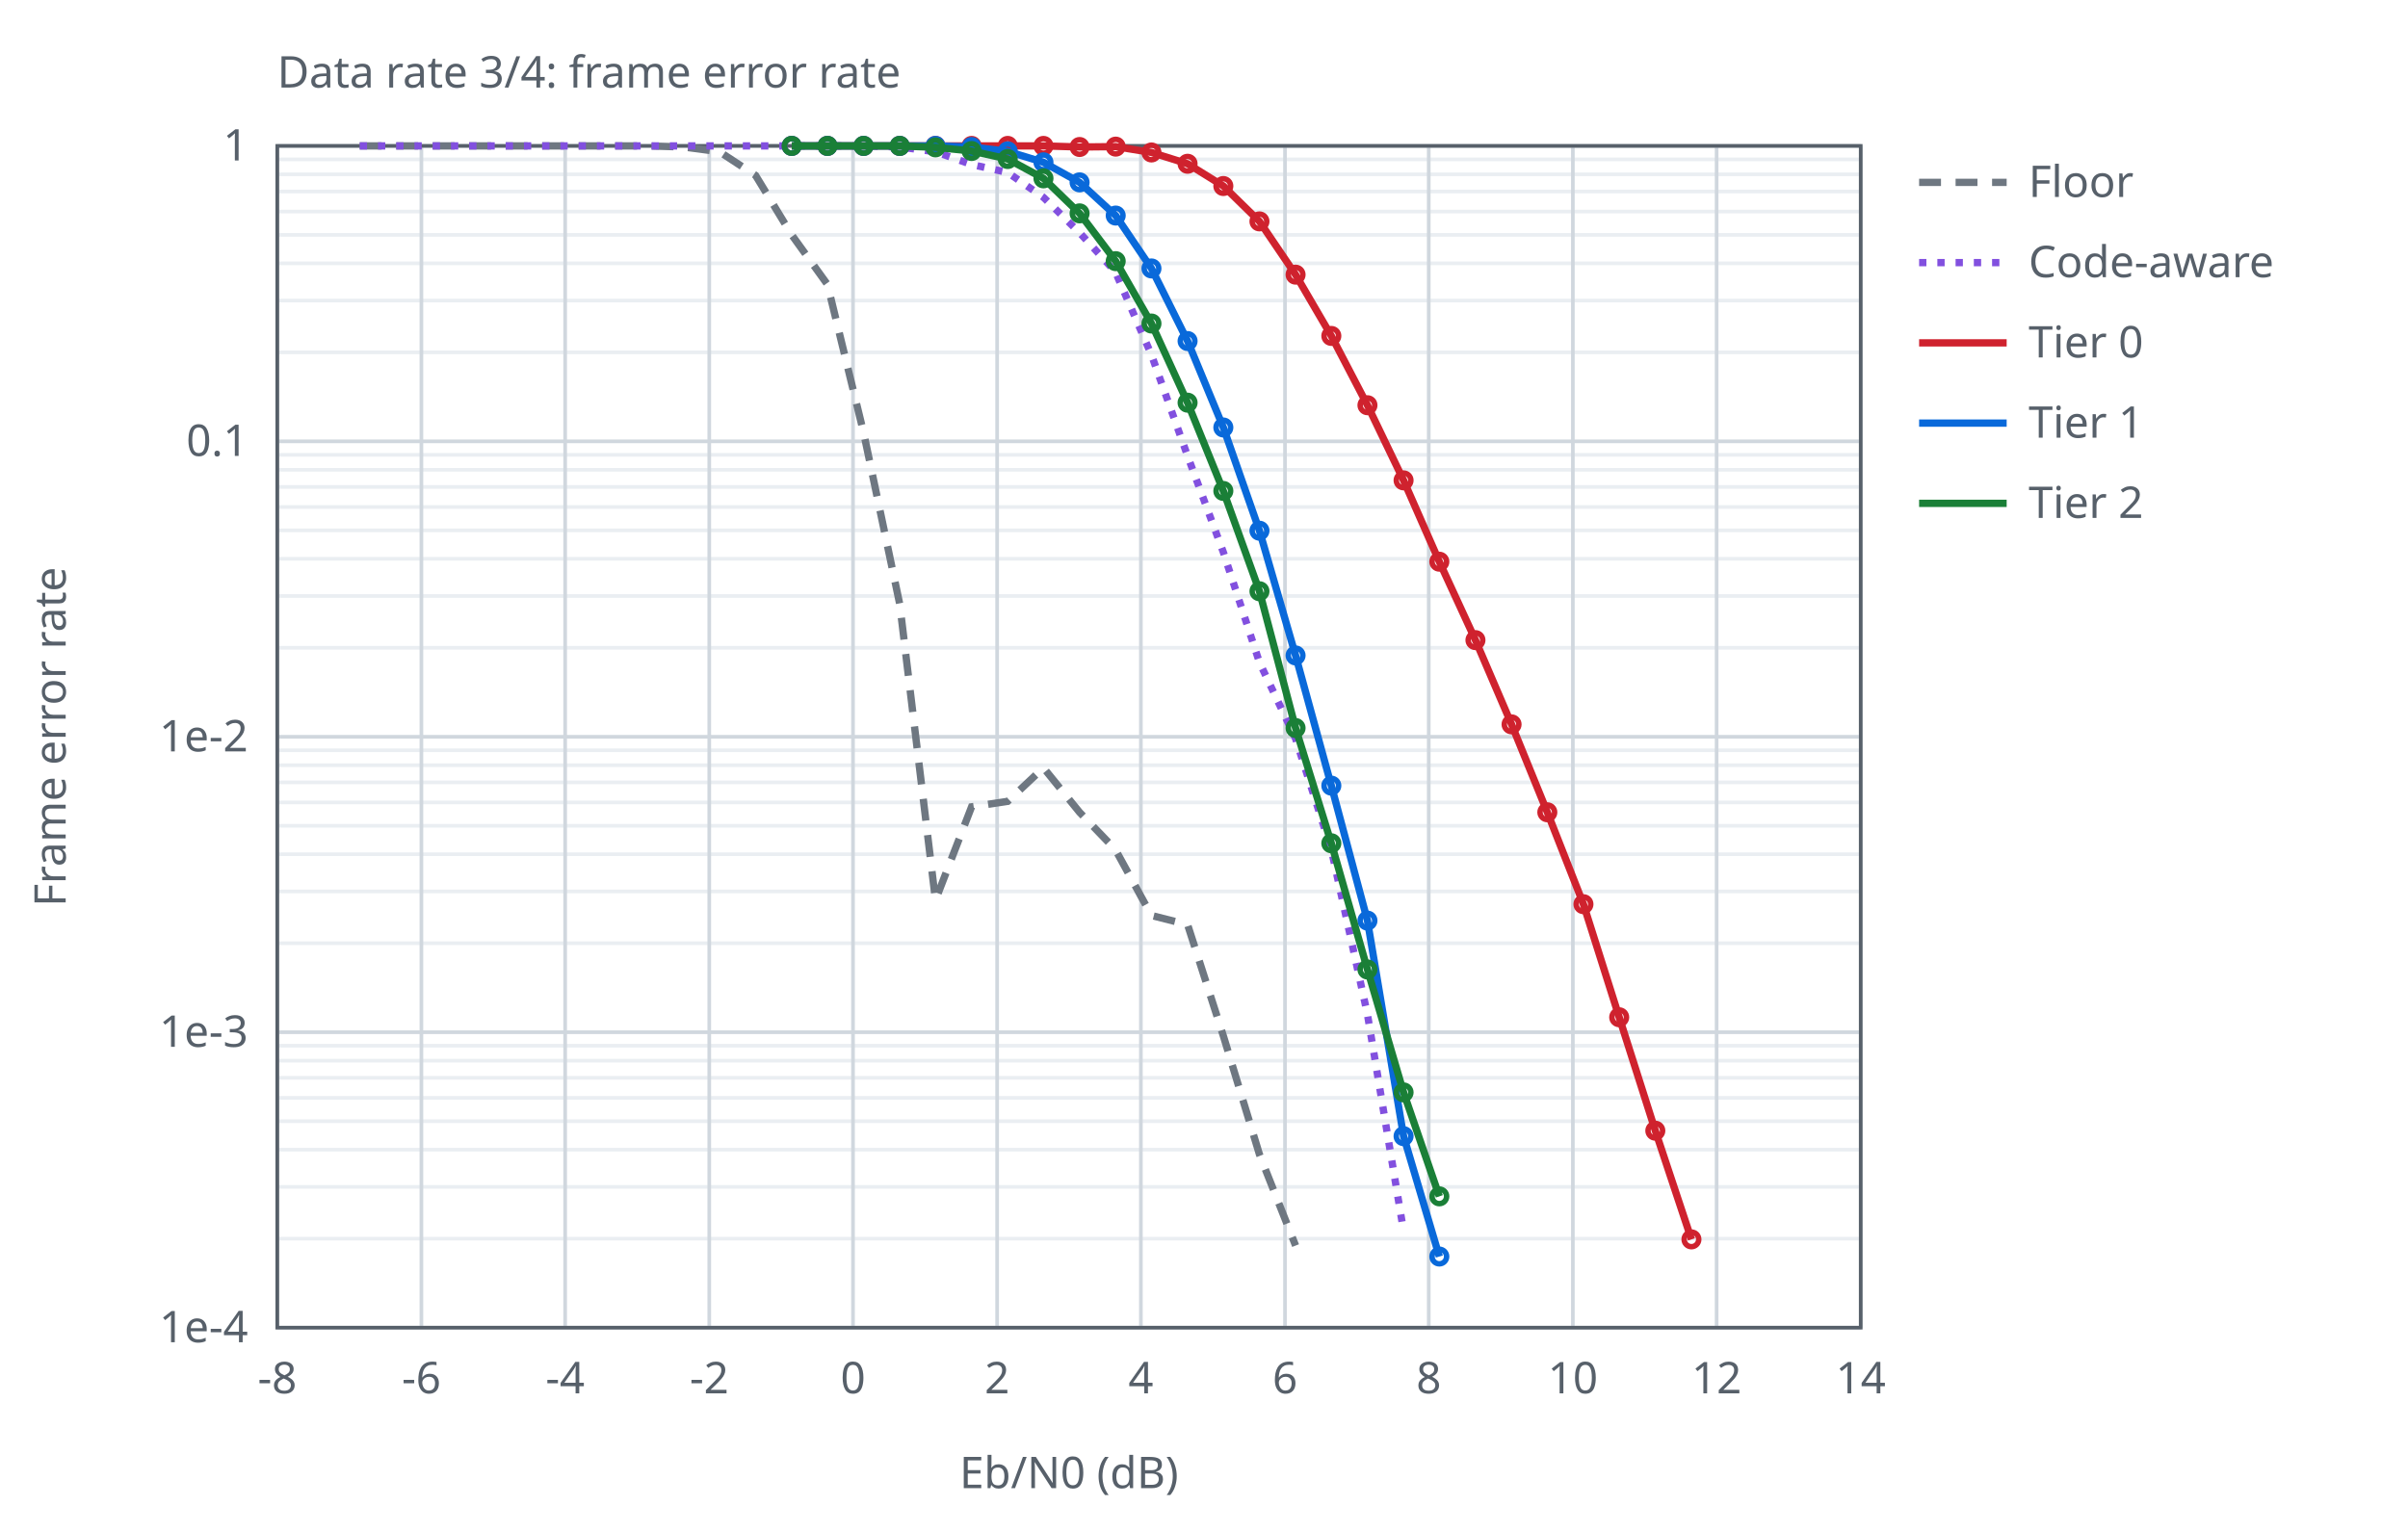
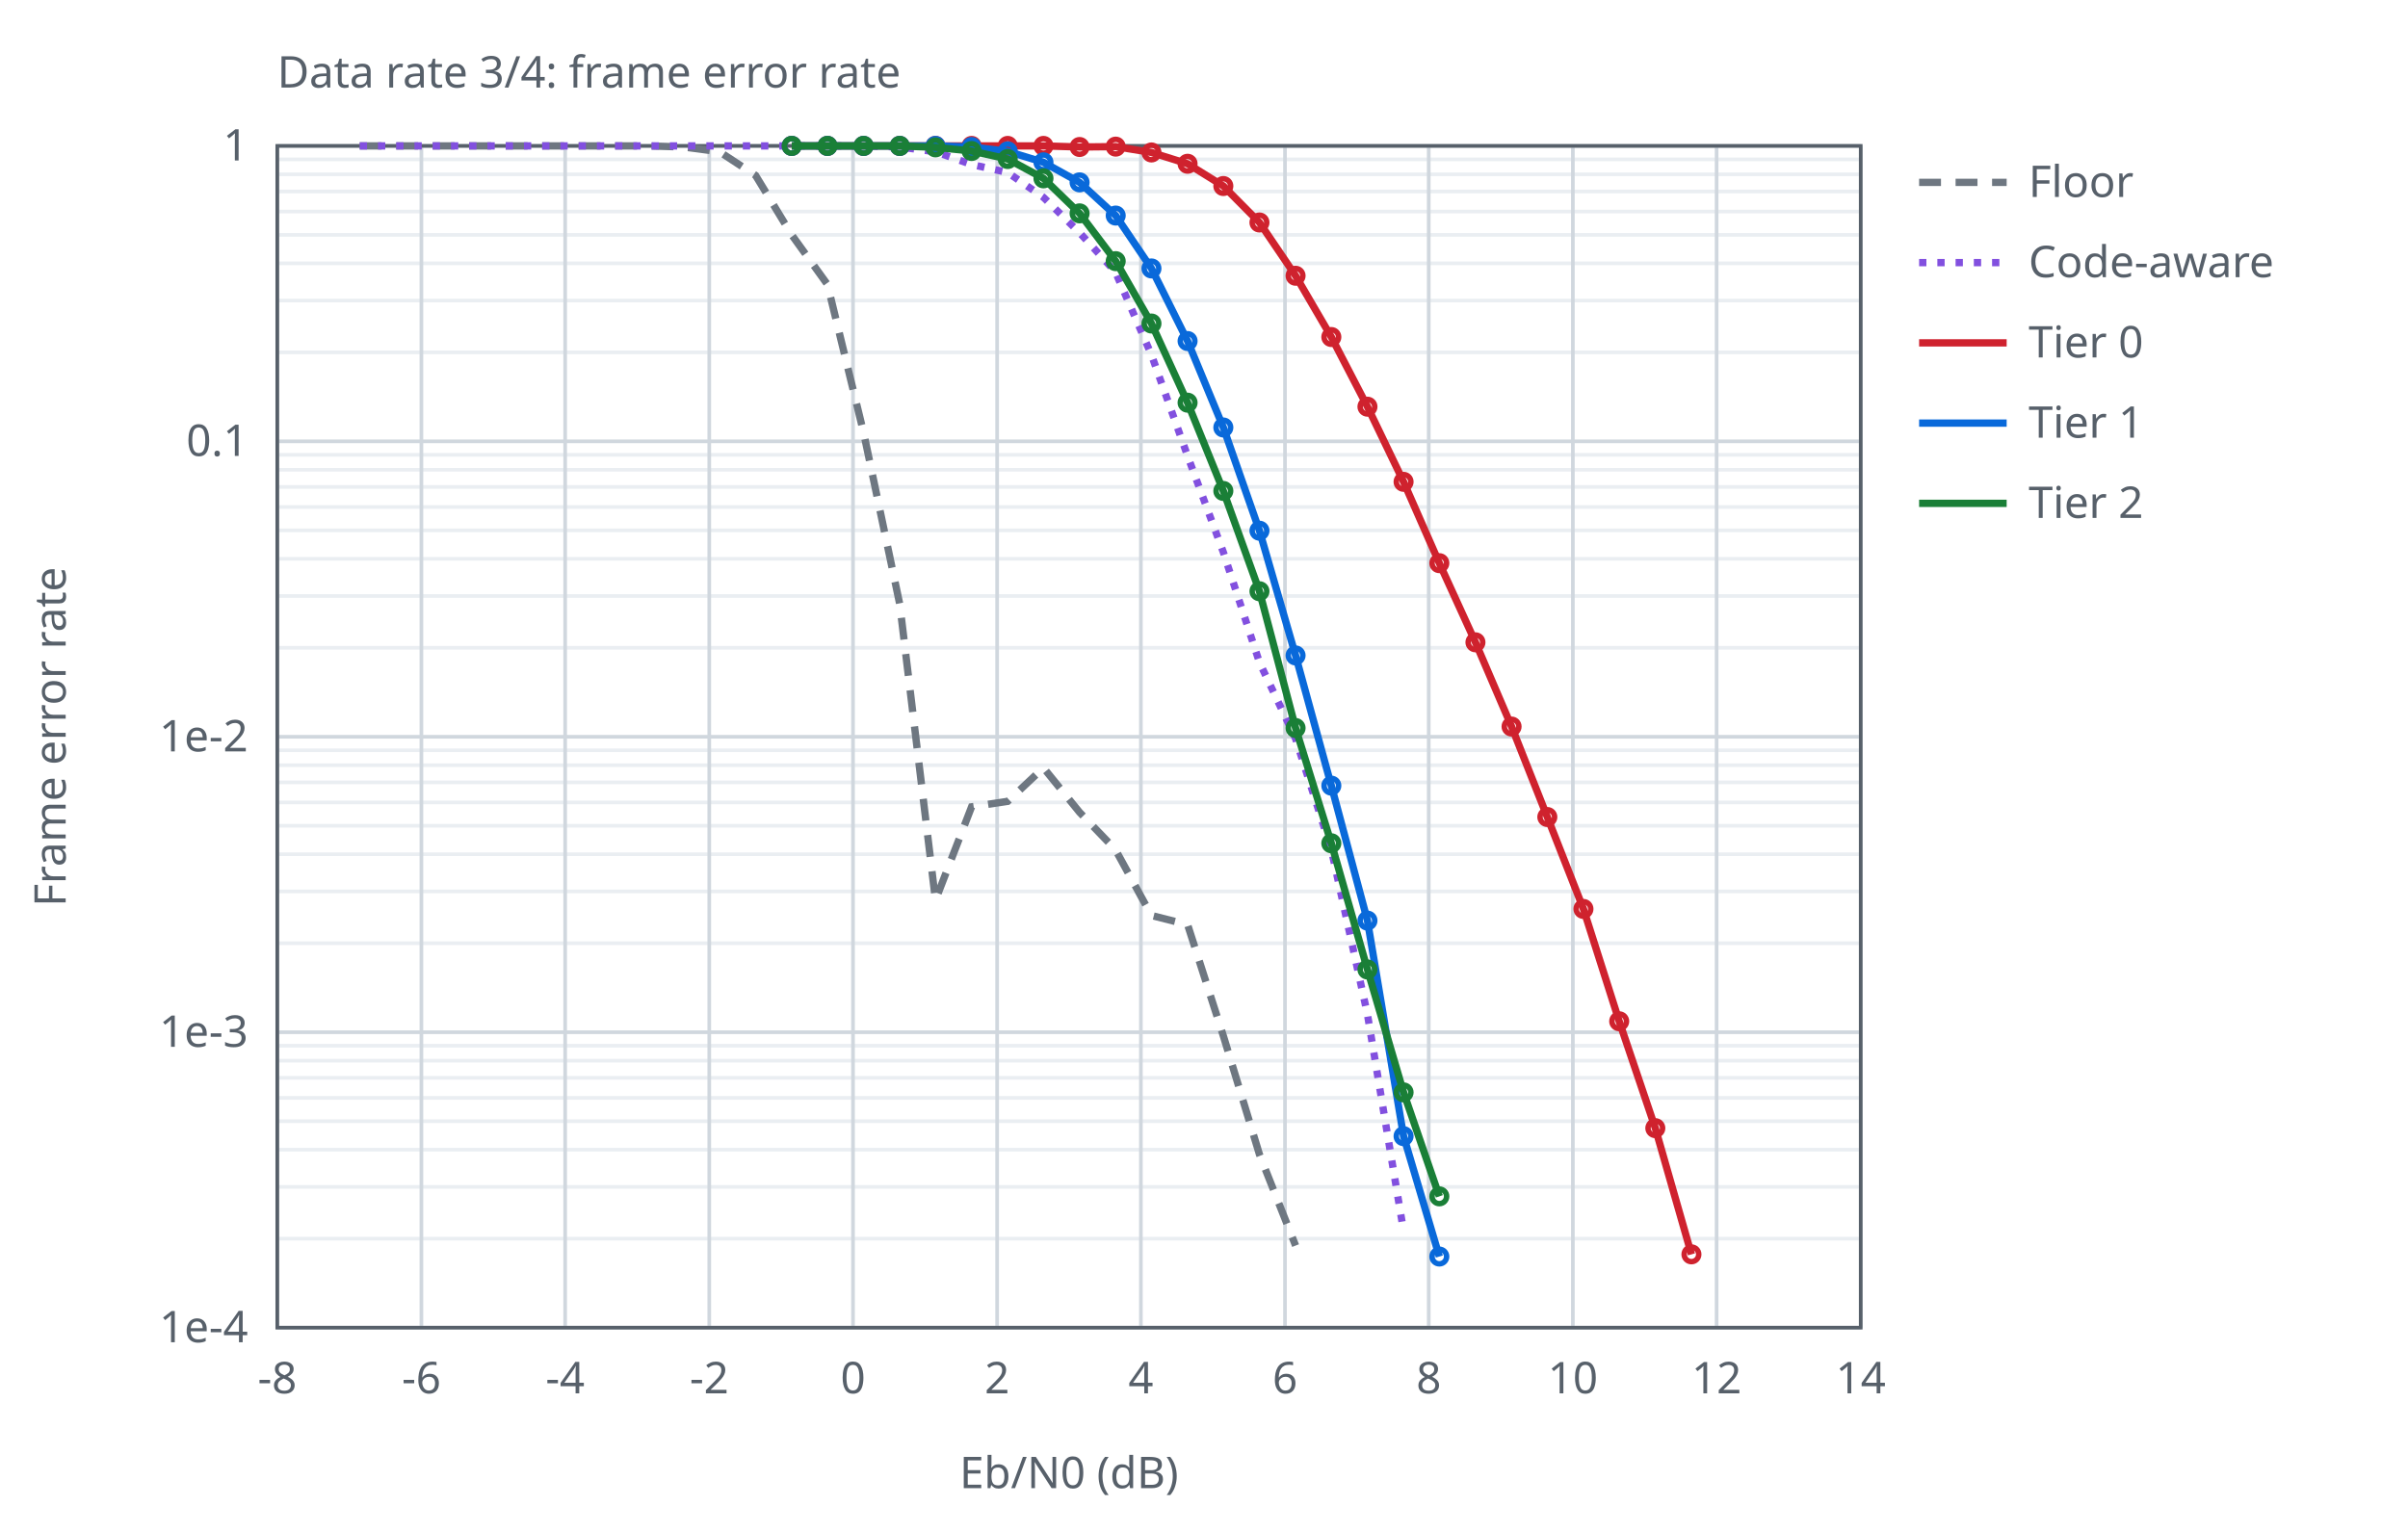
<svg xmlns="http://www.w3.org/2000/svg" width="660" height="420" viewBox="0 0 660 420">
  <style>text{font-family:sans-serif;font-size:12px;fill:#57606a}.ax{stroke:#57606a;stroke-width:1;fill:none}.gr{stroke:#d0d7de;stroke-width:1}.mi{stroke:#eaeef2;stroke-width:1}.s0{stroke:#6e7781}.s1{stroke:#cf222e}.s2{stroke:#0969da}.s3{stroke:#1a7f37}.s4{stroke:#8250df}.l{fill:none;stroke-width:2}.p{fill:none;stroke-width:1.5}@media (prefers-color-scheme:dark){text{fill:#c9d1d9}.ax{stroke:#8b949e}.gr{stroke:#30363d}.mi{stroke:#21262d}.s0{stroke:#8b949e}.s1{stroke:#ff7b72}.s2{stroke:#58a6ff}.s3{stroke:#3fb950}.s4{stroke:#d2a8ff}}</style>
  <text x="76.0" y="24">Data rate 3/4: frame error rate</text>
  <line class="mi" x1="76.0" y1="96.6" x2="510.0" y2="96.6" />
  <line class="mi" x1="76.0" y1="82.4" x2="510.0" y2="82.4" />
  <line class="mi" x1="76.0" y1="72.2" x2="510.0" y2="72.2" />
  <line class="mi" x1="76.0" y1="64.4" x2="510.0" y2="64.4" />
  <line class="mi" x1="76.0" y1="58.0" x2="510.0" y2="58.0" />
  <line class="mi" x1="76.0" y1="52.5" x2="510.0" y2="52.5" />
  <line class="mi" x1="76.0" y1="47.8" x2="510.0" y2="47.8" />
  <line class="mi" x1="76.0" y1="43.7" x2="510.0" y2="43.7" />
  <line class="mi" x1="76.0" y1="177.6" x2="510.0" y2="177.6" />
  <line class="mi" x1="76.0" y1="163.4" x2="510.0" y2="163.4" />
  <line class="mi" x1="76.0" y1="153.2" x2="510.0" y2="153.2" />
  <line class="mi" x1="76.0" y1="145.4" x2="510.0" y2="145.4" />
  <line class="mi" x1="76.0" y1="139.0" x2="510.0" y2="139.0" />
  <line class="mi" x1="76.0" y1="133.5" x2="510.0" y2="133.5" />
  <line class="mi" x1="76.0" y1="128.8" x2="510.0" y2="128.8" />
  <line class="mi" x1="76.0" y1="124.7" x2="510.0" y2="124.7" />
  <line class="mi" x1="76.0" y1="258.6" x2="510.0" y2="258.6" />
  <line class="mi" x1="76.0" y1="244.4" x2="510.0" y2="244.4" />
  <line class="mi" x1="76.0" y1="234.2" x2="510.0" y2="234.2" />
  <line class="mi" x1="76.0" y1="226.4" x2="510.0" y2="226.4" />
  <line class="mi" x1="76.0" y1="220.0" x2="510.0" y2="220.0" />
  <line class="mi" x1="76.0" y1="214.5" x2="510.0" y2="214.5" />
  <line class="mi" x1="76.0" y1="209.8" x2="510.0" y2="209.8" />
  <line class="mi" x1="76.0" y1="205.7" x2="510.0" y2="205.7" />
  <line class="mi" x1="76.0" y1="339.6" x2="510.0" y2="339.6" />
  <line class="mi" x1="76.0" y1="325.4" x2="510.0" y2="325.4" />
  <line class="mi" x1="76.0" y1="315.2" x2="510.0" y2="315.2" />
  <line class="mi" x1="76.0" y1="307.4" x2="510.0" y2="307.4" />
  <line class="mi" x1="76.0" y1="301.0" x2="510.0" y2="301.0" />
  <line class="mi" x1="76.0" y1="295.5" x2="510.0" y2="295.5" />
  <line class="mi" x1="76.0" y1="290.8" x2="510.0" y2="290.8" />
  <line class="mi" x1="76.0" y1="286.7" x2="510.0" y2="286.7" />
  <line class="gr" x1="76.0" y1="364.0" x2="76.0" y2="40.0" />
  <text x="76.0" y="382.0" text-anchor="middle">-8</text>
  <line class="gr" x1="115.5" y1="364.0" x2="115.5" y2="40.0" />
  <text x="115.5" y="382.0" text-anchor="middle">-6</text>
  <line class="gr" x1="154.9" y1="364.0" x2="154.9" y2="40.0" />
  <text x="154.9" y="382.0" text-anchor="middle">-4</text>
  <line class="gr" x1="194.4" y1="364.0" x2="194.4" y2="40.0" />
  <text x="194.4" y="382.0" text-anchor="middle">-2</text>
  <line class="gr" x1="233.8" y1="364.0" x2="233.8" y2="40.0" />
  <text x="233.8" y="382.0" text-anchor="middle">0</text>
  <line class="gr" x1="273.3" y1="364.0" x2="273.3" y2="40.0" />
  <text x="273.3" y="382.0" text-anchor="middle">2</text>
  <line class="gr" x1="312.7" y1="364.0" x2="312.7" y2="40.0" />
  <text x="312.7" y="382.0" text-anchor="middle">4</text>
  <line class="gr" x1="352.2" y1="364.0" x2="352.2" y2="40.0" />
  <text x="352.2" y="382.0" text-anchor="middle">6</text>
  <line class="gr" x1="391.6" y1="364.0" x2="391.6" y2="40.0" />
  <text x="391.6" y="382.0" text-anchor="middle">8</text>
  <line class="gr" x1="431.1" y1="364.0" x2="431.1" y2="40.0" />
  <text x="431.1" y="382.0" text-anchor="middle">10</text>
  <line class="gr" x1="470.5" y1="364.0" x2="470.5" y2="40.0" />
  <text x="470.5" y="382.0" text-anchor="middle">12</text>
  <line class="gr" x1="510.0" y1="364.0" x2="510.0" y2="40.0" />
  <text x="510.0" y="382.0" text-anchor="middle">14</text>
  <line class="gr" x1="76.0" y1="40.0" x2="510.0" y2="40.0" />
  <text x="68.0" y="44.0" text-anchor="end">1</text>
  <line class="gr" x1="76.0" y1="121.0" x2="510.0" y2="121.0" />
  <text x="68.0" y="125.0" text-anchor="end">0.1</text>
  <line class="gr" x1="76.0" y1="202.0" x2="510.0" y2="202.0" />
  <text x="68.0" y="206.0" text-anchor="end">1e-2</text>
  <line class="gr" x1="76.0" y1="283.0" x2="510.0" y2="283.0" />
  <text x="68.0" y="287.0" text-anchor="end">1e-3</text>
  <line class="gr" x1="76.0" y1="364.0" x2="510.0" y2="364.0" />
  <text x="68.0" y="368.0" text-anchor="end">1e-4</text>
  <rect class="ax" x="76.0" y="40.0" width="434.0" height="324.0" />
  <text x="293.0" y="408.0" text-anchor="middle">Eb/N0 (dB)</text>
  <text x="18" y="202.0" text-anchor="middle" transform="rotate(-90 18 202.0)">Frame error rate</text>
  <path class="l s0" stroke-dasharray="6 4" d="M98.6,40.0 L108.5,40.0 L118.3,40.0 L128.2,40.0 L138.1,40.0 L147.9,40.0 L157.8,40.0 L167.7,40.0 L177.5,40.0 L187.4,40.3 L197.2,41.6 L207.1,48.1 L217.0,64.4 L226.8,78.0 L236.7,118.6 L246.6,165.6 L256.4,246.8 L266.3,221.2 L276.2,219.7 L286.0,210.5 L295.9,222.7 L305.7,232.9 L315.6,251.0 L325.5,253.5 L335.3,284.0 L345.2,316.5 L355.1,341.5" />
  <line class="l s0" stroke-dasharray="6 4" x1="526.0" y1="50.0" x2="550.0" y2="50.0" />
  <text x="556.0" y="54.0">Floor</text>
  <path class="l s4" stroke-dasharray="2 3" d="M98.6,40.0 L108.5,40.0 L118.3,40.0 L128.2,40.0 L138.1,40.0 L147.9,40.0 L157.8,40.0 L167.7,40.0 L177.5,40.0 L187.4,40.0 L197.2,40.0 L207.1,40.0 L217.0,40.0 L226.8,40.0 L236.7,40.0 L246.6,40.3 L256.4,41.6 L266.3,45.1 L276.2,47.3 L286.0,54.1 L295.9,63.8 L305.7,74.5 L315.6,97.3 L325.5,125.0 L335.3,151.4 L345.2,181.6 L355.1,202.5 L364.9,232.9 L374.8,278.1 L384.7,337.5" />
  <line class="l s4" stroke-dasharray="2 3" x1="526.0" y1="72.0" x2="550.0" y2="72.0" />
  <text x="556.0" y="76.0">Code-aware</text>
-   <path class="l s1" d="M217.0,40.0 L226.8,40.0 L236.7,40.0 L246.6,40.0 L256.4,40.0 L266.3,40.0 L276.2,40.0 L286.0,40.0 L295.9,40.3 L305.8,40.2 L315.6,41.8 L325.5,44.9 L335.3,51.0 L345.2,60.7 L355.1,75.3 L364.9,92.1 L374.8,111.1 L384.7,131.7 L394.5,154.0 L404.4,175.5 L414.3,198.6 L424.1,222.7 L434.0,247.9 L443.8,278.9 L453.7,310.0 L463.6,339.8" />
+   <path class="l s1" d="M217.0,40.0 L226.8,40.0 L236.7,40.0 L246.6,40.0 L256.4,40.0 L266.3,40.0 L276.2,40.0 L286.0,40.0 L295.9,40.3 L305.8,40.2 L315.6,41.8 L325.5,44.9 L335.3,51.0 L345.2,61.0 L355.1,75.6 L364.9,92.4 L374.8,111.5 L384.7,132.1 L394.5,154.4 L404.4,176.1 L414.3,199.2 L424.1,224.0 L434.0,249.2 L443.8,280.0 L453.7,309.3 L463.6,343.9" />
  <circle class="p s1" cx="217.0" cy="40.0" r="2" />
  <circle class="p s1" cx="226.8" cy="40.0" r="2" />
  <circle class="p s1" cx="236.7" cy="40.0" r="2" />
  <circle class="p s1" cx="246.6" cy="40.0" r="2" />
  <circle class="p s1" cx="256.4" cy="40.0" r="2" />
  <circle class="p s1" cx="266.3" cy="40.0" r="2" />
  <circle class="p s1" cx="276.2" cy="40.0" r="2" />
  <circle class="p s1" cx="286.0" cy="40.0" r="2" />
  <circle class="p s1" cx="295.9" cy="40.3" r="2" />
  <circle class="p s1" cx="305.8" cy="40.2" r="2" />
  <circle class="p s1" cx="315.6" cy="41.8" r="2" />
  <circle class="p s1" cx="325.5" cy="44.9" r="2" />
  <circle class="p s1" cx="335.3" cy="51.0" r="2" />
-   <circle class="p s1" cx="345.2" cy="60.7" r="2" />
-   <circle class="p s1" cx="355.1" cy="75.3" r="2" />
-   <circle class="p s1" cx="364.9" cy="92.1" r="2" />
-   <circle class="p s1" cx="374.8" cy="111.1" r="2" />
-   <circle class="p s1" cx="384.7" cy="131.7" r="2" />
-   <circle class="p s1" cx="394.5" cy="154.0" r="2" />
-   <circle class="p s1" cx="404.4" cy="175.5" r="2" />
-   <circle class="p s1" cx="414.3" cy="198.6" r="2" />
-   <circle class="p s1" cx="424.1" cy="222.7" r="2" />
-   <circle class="p s1" cx="434.0" cy="247.9" r="2" />
-   <circle class="p s1" cx="443.8" cy="278.9" r="2" />
-   <circle class="p s1" cx="453.7" cy="310.0" r="2" />
-   <circle class="p s1" cx="463.6" cy="339.8" r="2" />
+   <circle class="p s1" cx="345.2" cy="61.0" r="2" />
+   <circle class="p s1" cx="355.1" cy="75.6" r="2" />
+   <circle class="p s1" cx="364.9" cy="92.4" r="2" />
+   <circle class="p s1" cx="374.8" cy="111.5" r="2" />
+   <circle class="p s1" cx="384.7" cy="132.1" r="2" />
+   <circle class="p s1" cx="394.5" cy="154.4" r="2" />
+   <circle class="p s1" cx="404.4" cy="176.1" r="2" />
+   <circle class="p s1" cx="414.3" cy="199.2" r="2" />
+   <circle class="p s1" cx="424.1" cy="224.0" r="2" />
+   <circle class="p s1" cx="434.0" cy="249.2" r="2" />
+   <circle class="p s1" cx="443.8" cy="280.0" r="2" />
+   <circle class="p s1" cx="453.7" cy="309.3" r="2" />
+   <circle class="p s1" cx="463.6" cy="343.9" r="2" />
  <line class="l s1" x1="526.0" y1="94.0" x2="550.0" y2="94.0" />
  <text x="556.0" y="98.0">Tier 0</text>
  <path class="l s2" d="M217.0,40.0 L226.8,40.0 L236.7,40.0 L246.6,40.0 L256.4,40.0 L266.3,40.3 L276.2,41.5 L286.0,44.5 L295.9,50.0 L305.8,59.1 L315.6,73.6 L325.5,93.5 L335.3,117.2 L345.2,145.5 L355.1,179.7 L364.9,215.4 L374.8,252.4 L384.7,311.5 L394.5,344.5" />
  <circle class="p s2" cx="217.0" cy="40.0" r="2" />
  <circle class="p s2" cx="226.8" cy="40.0" r="2" />
  <circle class="p s2" cx="236.7" cy="40.0" r="2" />
  <circle class="p s2" cx="246.6" cy="40.0" r="2" />
  <circle class="p s2" cx="256.4" cy="40.0" r="2" />
  <circle class="p s2" cx="266.3" cy="40.3" r="2" />
  <circle class="p s2" cx="276.2" cy="41.5" r="2" />
  <circle class="p s2" cx="286.0" cy="44.5" r="2" />
  <circle class="p s2" cx="295.9" cy="50.0" r="2" />
  <circle class="p s2" cx="305.8" cy="59.1" r="2" />
  <circle class="p s2" cx="315.6" cy="73.6" r="2" />
  <circle class="p s2" cx="325.5" cy="93.5" r="2" />
  <circle class="p s2" cx="335.3" cy="117.2" r="2" />
  <circle class="p s2" cx="345.2" cy="145.5" r="2" />
  <circle class="p s2" cx="355.1" cy="179.7" r="2" />
  <circle class="p s2" cx="364.9" cy="215.4" r="2" />
  <circle class="p s2" cx="374.8" cy="252.4" r="2" />
  <circle class="p s2" cx="384.7" cy="311.5" r="2" />
  <circle class="p s2" cx="394.5" cy="344.5" r="2" />
  <line class="l s2" x1="526.0" y1="116.0" x2="550.0" y2="116.0" />
  <text x="556.0" y="120.0">Tier 1</text>
  <path class="l s3" d="M217.0,40.0 L226.8,40.0 L236.7,40.0 L246.6,40.0 L256.4,40.4 L266.3,41.4 L276.2,43.6 L286.0,48.9 L295.9,58.5 L305.8,71.6 L315.6,88.7 L325.5,110.4 L335.3,134.6 L345.2,162.1 L355.1,199.6 L364.9,231.2 L374.8,265.8 L384.7,299.5 L394.5,328.0" />
  <circle class="p s3" cx="217.0" cy="40.0" r="2" />
  <circle class="p s3" cx="226.8" cy="40.0" r="2" />
  <circle class="p s3" cx="236.7" cy="40.0" r="2" />
  <circle class="p s3" cx="246.6" cy="40.0" r="2" />
  <circle class="p s3" cx="256.4" cy="40.4" r="2" />
  <circle class="p s3" cx="266.3" cy="41.4" r="2" />
  <circle class="p s3" cx="276.2" cy="43.6" r="2" />
  <circle class="p s3" cx="286.0" cy="48.9" r="2" />
  <circle class="p s3" cx="295.9" cy="58.5" r="2" />
  <circle class="p s3" cx="305.8" cy="71.6" r="2" />
  <circle class="p s3" cx="315.6" cy="88.7" r="2" />
  <circle class="p s3" cx="325.5" cy="110.4" r="2" />
  <circle class="p s3" cx="335.3" cy="134.6" r="2" />
  <circle class="p s3" cx="345.2" cy="162.1" r="2" />
  <circle class="p s3" cx="355.1" cy="199.6" r="2" />
  <circle class="p s3" cx="364.9" cy="231.2" r="2" />
  <circle class="p s3" cx="374.8" cy="265.8" r="2" />
  <circle class="p s3" cx="384.7" cy="299.5" r="2" />
  <circle class="p s3" cx="394.5" cy="328.0" r="2" />
  <line class="l s3" x1="526.0" y1="138.0" x2="550.0" y2="138.0" />
  <text x="556.0" y="142.0">Tier 2</text>
</svg>
